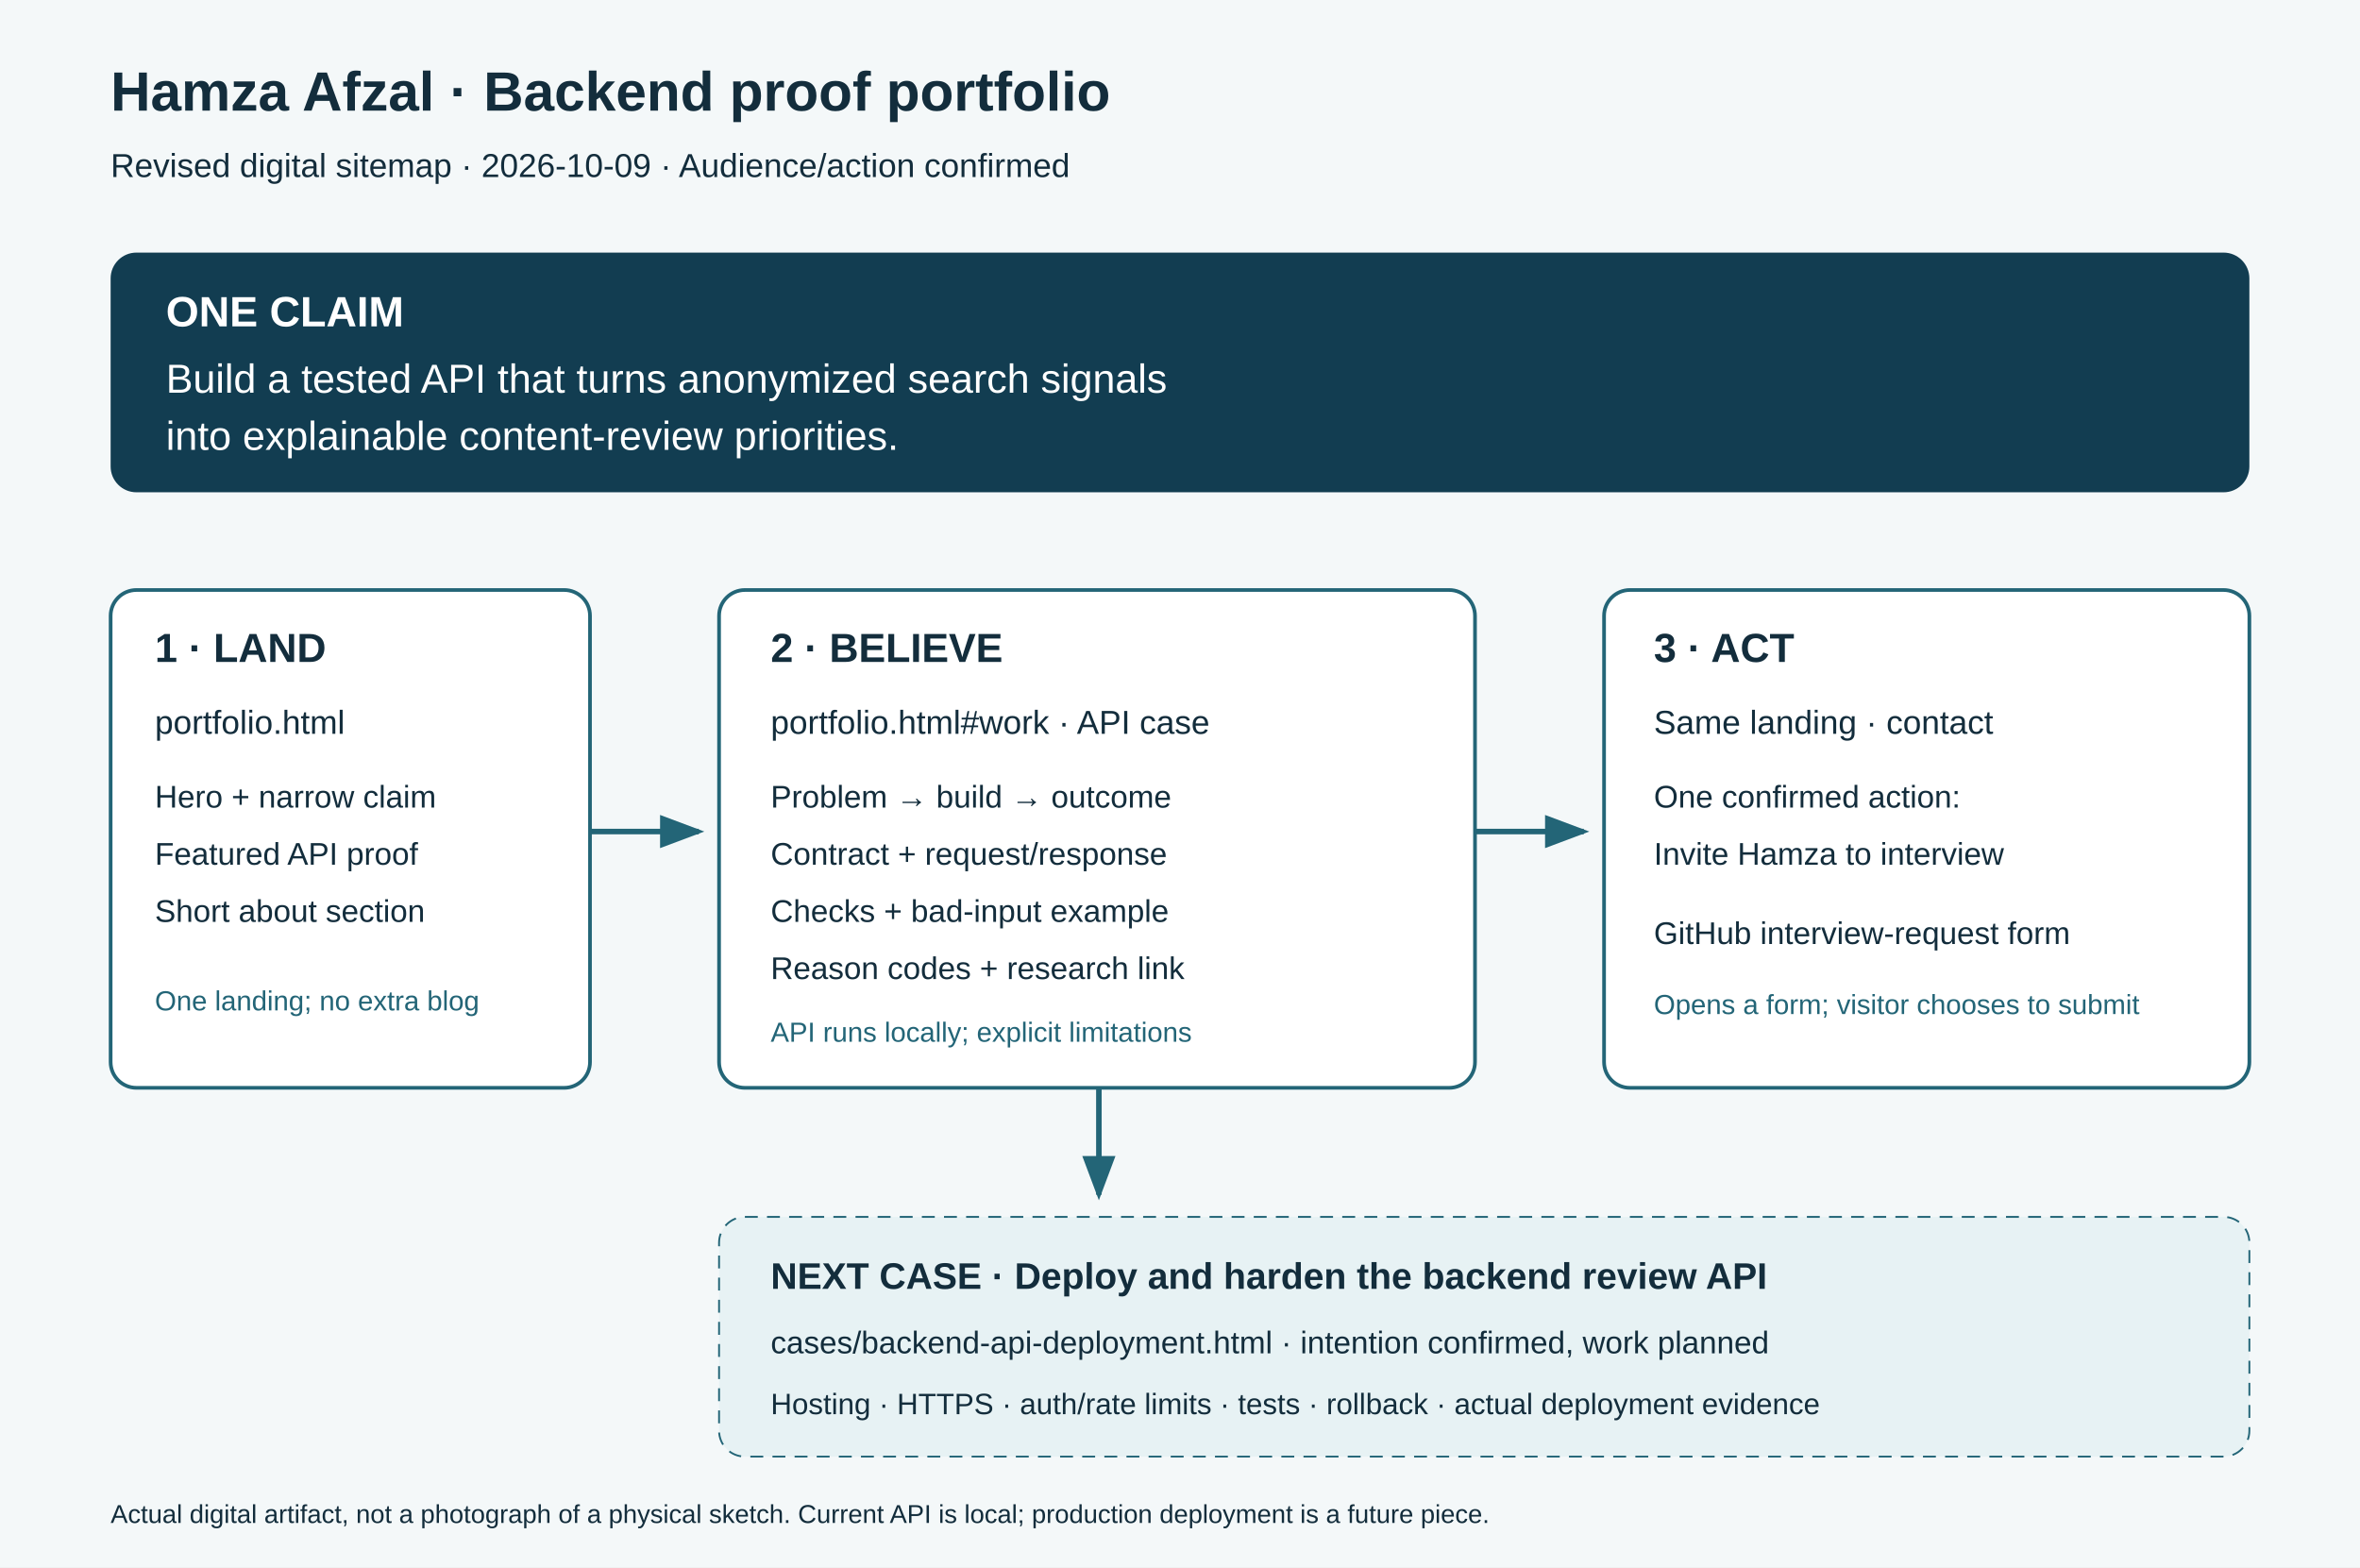
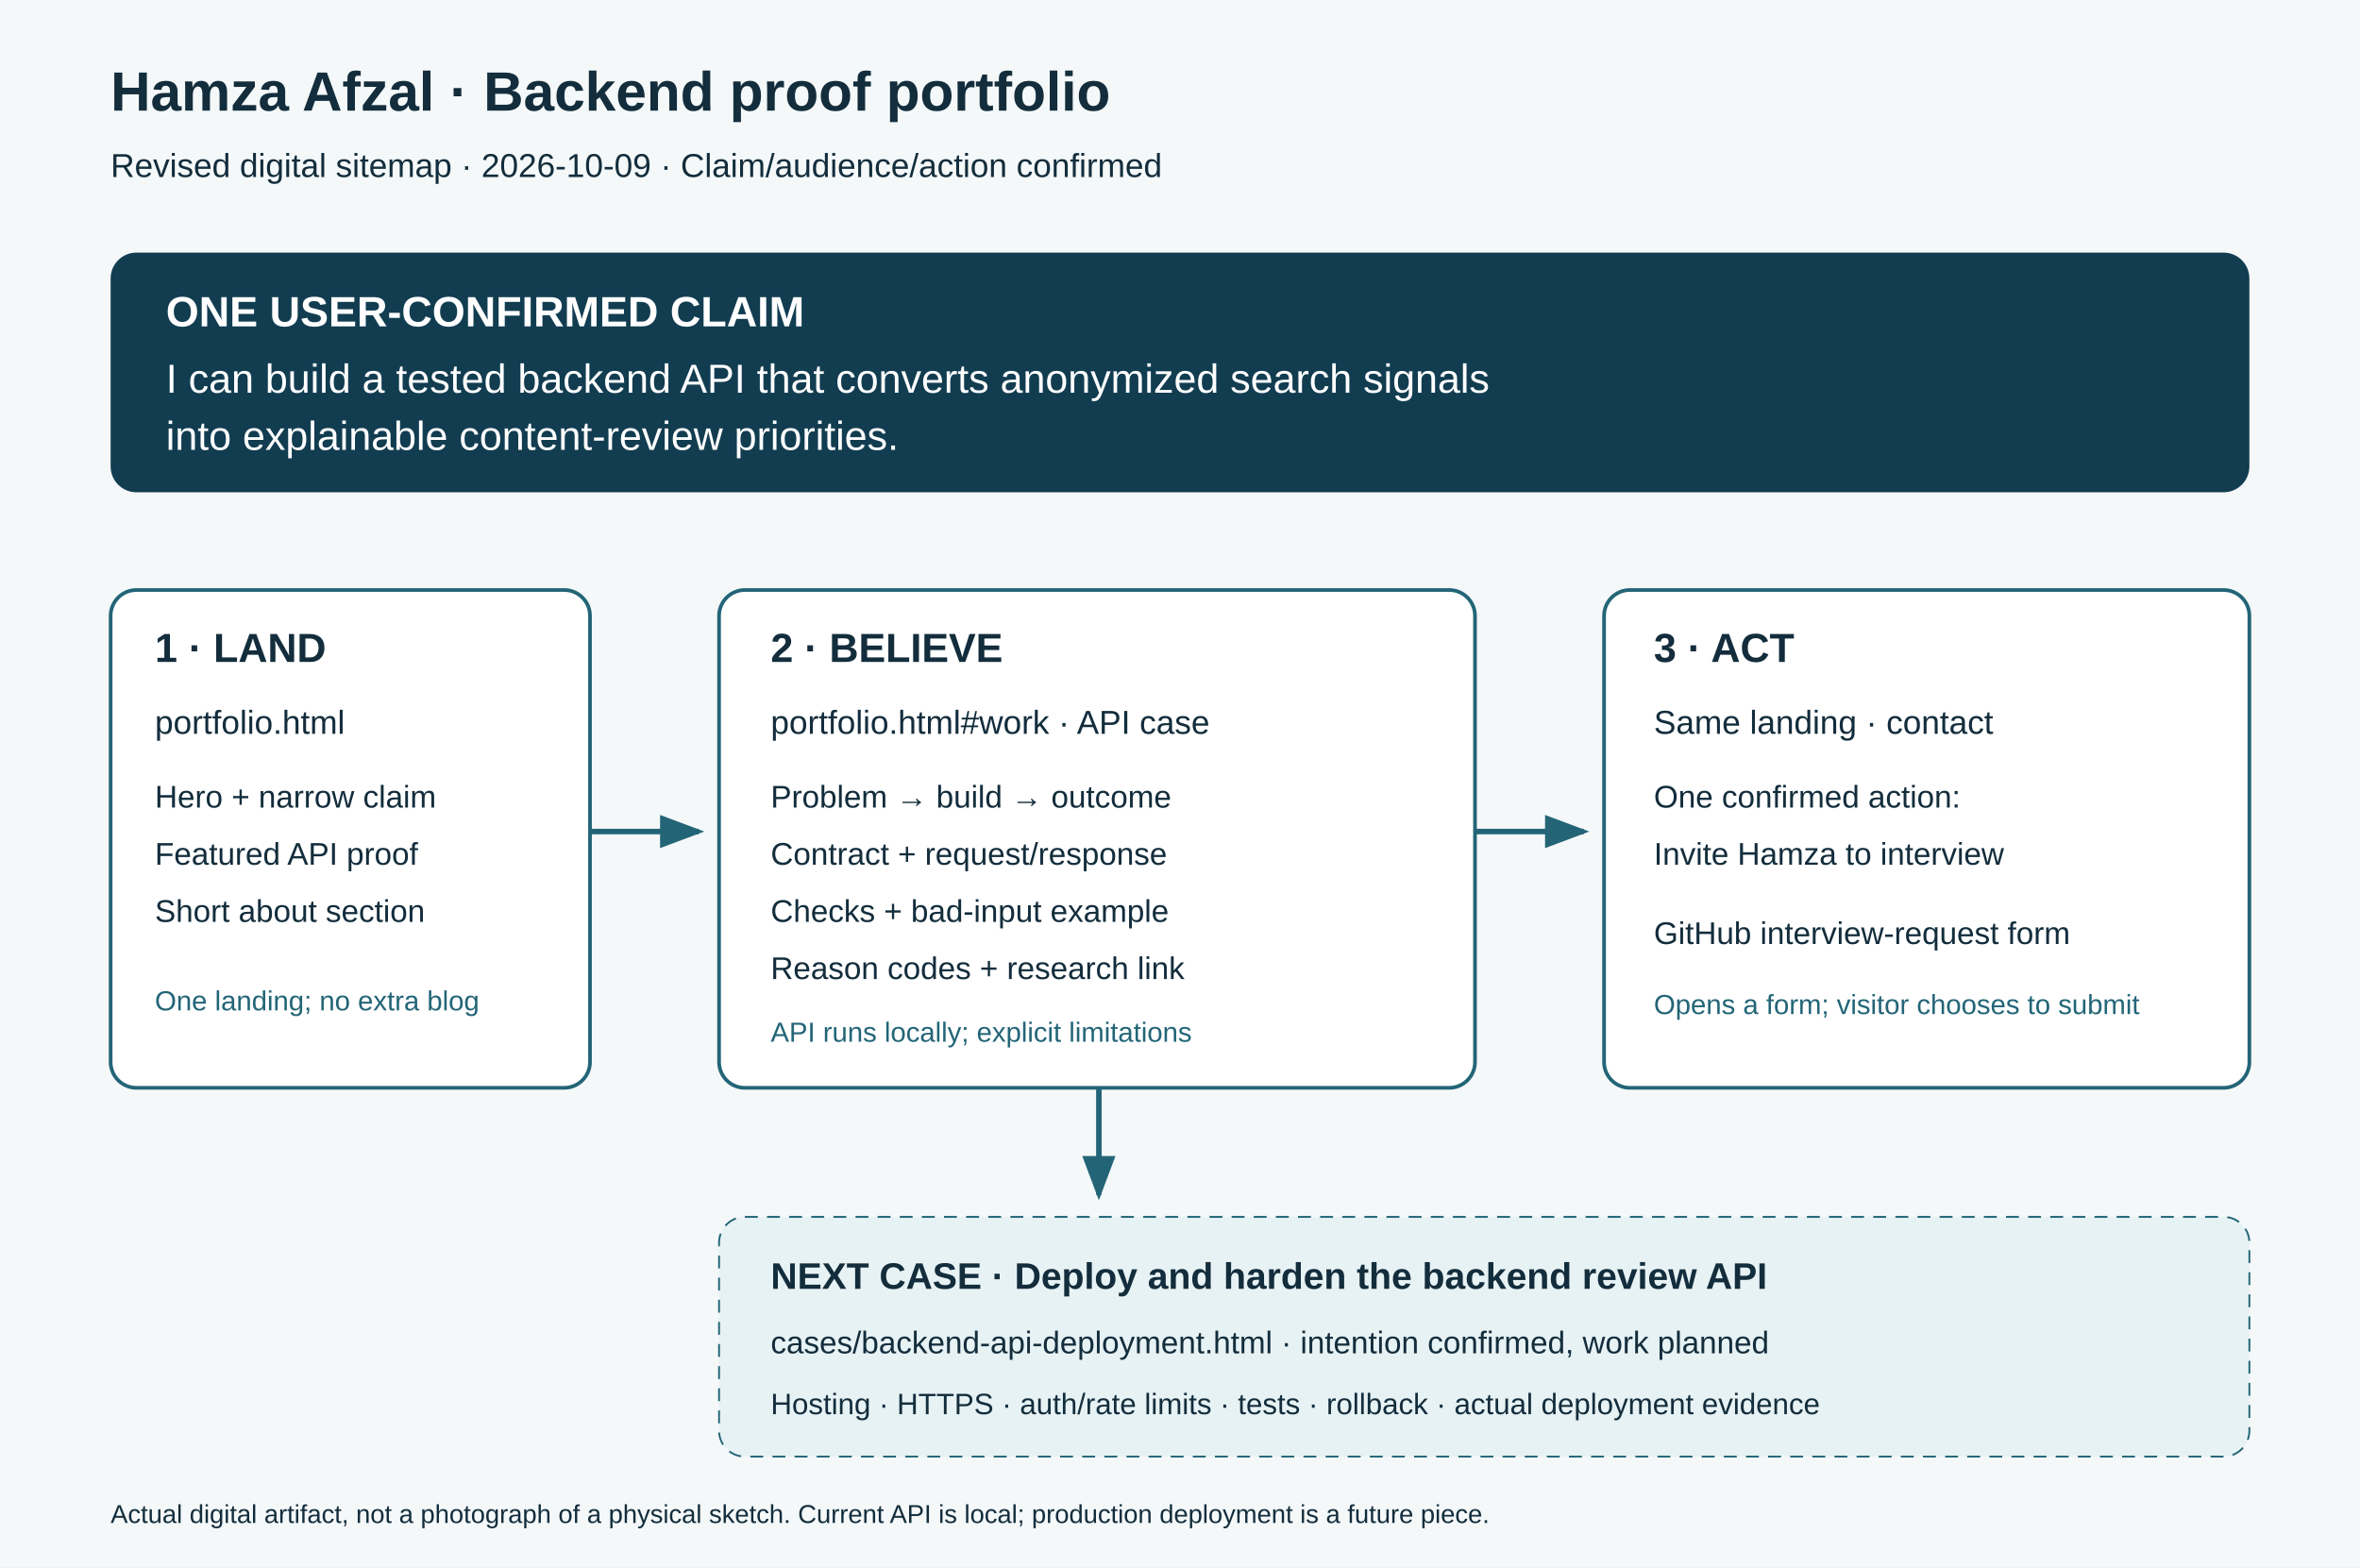
<svg xmlns="http://www.w3.org/2000/svg" width="1280" height="850" viewBox="0 0 1280 850" role="img" aria-labelledby="title desc">
  <defs>
    <marker id="arrow" markerWidth="10" markerHeight="10" refX="7" refY="3" orient="auto">
      <path d="M0 0 L0 6 L8 3 Z" fill="#236577" />
    </marker>
  </defs>
  <rect width="1280" height="850" fill="#f4f8f9" />
  <g font-family="Arial,sans-serif" fill="#132d3c">
    <text x="60" y="60" font-size="30" font-weight="700">Hamza Afzal · Backend proof portfolio</text>
-     <text x="60" y="96" font-size="18">Revised digital sitemap · 2026-10-09 · Audience/action confirmed</text>
+     <text x="60" y="96" font-size="18">Revised digital sitemap · 2026-10-09 · Claim/audience/action confirmed</text>
    <rect x="60" y="137" width="1160" height="130" rx="14" fill="#123d51" />
-     <text x="90" y="177" font-size="23" font-weight="700" fill="white">ONE CLAIM</text>
-     <text x="90" y="213" font-size="22" fill="white">Build a tested API that turns anonymized search signals</text>
+     <text x="90" y="177" font-size="23" font-weight="700" fill="white">ONE USER-CONFIRMED CLAIM</text>
+     <text x="90" y="213" font-size="22" fill="white">I can build a tested backend API that converts anonymized search signals</text>
    <text x="90" y="244" font-size="22" fill="white">into explainable content-review priorities.</text>
    <rect x="60" y="320" width="260" height="270" rx="14" fill="white" stroke="#236577" stroke-width="2" />
    <text x="84" y="359" font-size="22" font-weight="700">1 · LAND</text>
    <text x="84" y="398" font-size="18">portfolio.html</text>
    <text x="84" y="438" font-size="17">Hero + narrow claim</text>
    <text x="84" y="469" font-size="17">Featured API proof</text>
    <text x="84" y="500" font-size="17">Short about section</text>
    <text x="84" y="548" font-size="15" fill="#236577">One landing; no extra blog</text>
    <rect x="390" y="320" width="410" height="270" rx="14" fill="white" stroke="#236577" stroke-width="2" />
    <text x="418" y="359" font-size="22" font-weight="700">2 · BELIEVE</text>
    <text x="418" y="398" font-size="18">portfolio.html#work · API case</text>
    <text x="418" y="438" font-size="17">Problem → build → outcome</text>
    <text x="418" y="469" font-size="17">Contract + request/response</text>
    <text x="418" y="500" font-size="17">Checks + bad-input example</text>
    <text x="418" y="531" font-size="17">Reason codes + research link</text>
    <text x="418" y="565" font-size="15" fill="#236577">API runs locally; explicit limitations</text>
    <rect x="870" y="320" width="350" height="270" rx="14" fill="white" stroke="#236577" stroke-width="2" />
    <text x="897" y="359" font-size="22" font-weight="700">3 · ACT</text>
    <text x="897" y="398" font-size="18">Same landing · contact</text>
    <text x="897" y="438" font-size="17">One confirmed action:</text>
    <text x="897" y="469" font-size="17">Invite Hamza to interview</text>
    <text x="897" y="512" font-size="17">GitHub interview-request form</text>
    <text x="897" y="550" font-size="15" fill="#236577">Opens a form; visitor chooses to submit</text>
    <path d="M320 451 H379" stroke="#236577" stroke-width="3" marker-end="url(#arrow)" />
    <path d="M800 451 H859" stroke="#236577" stroke-width="3" marker-end="url(#arrow)" />
    <rect x="390" y="660" width="830" height="130" rx="14" fill="#e7f2f4" stroke="#236577" stroke-dasharray="7 5" />
    <text x="418" y="699" font-size="20" font-weight="700">NEXT CASE · Deploy and harden the backend review API</text>
    <text x="418" y="734" font-size="17">cases/backend-api-deployment.html · intention confirmed, work planned</text>
    <text x="418" y="767" font-size="16">Hosting · HTTPS · auth/rate limits · tests · rollback · actual deployment evidence</text>
    <path d="M596 590 V648" stroke="#236577" stroke-width="3" marker-end="url(#arrow)" />
    <text x="60" y="826" font-size="14">Actual digital artifact, not a photograph of a physical sketch. Current API is local; production deployment is a future piece.</text>
  </g>
</svg>
